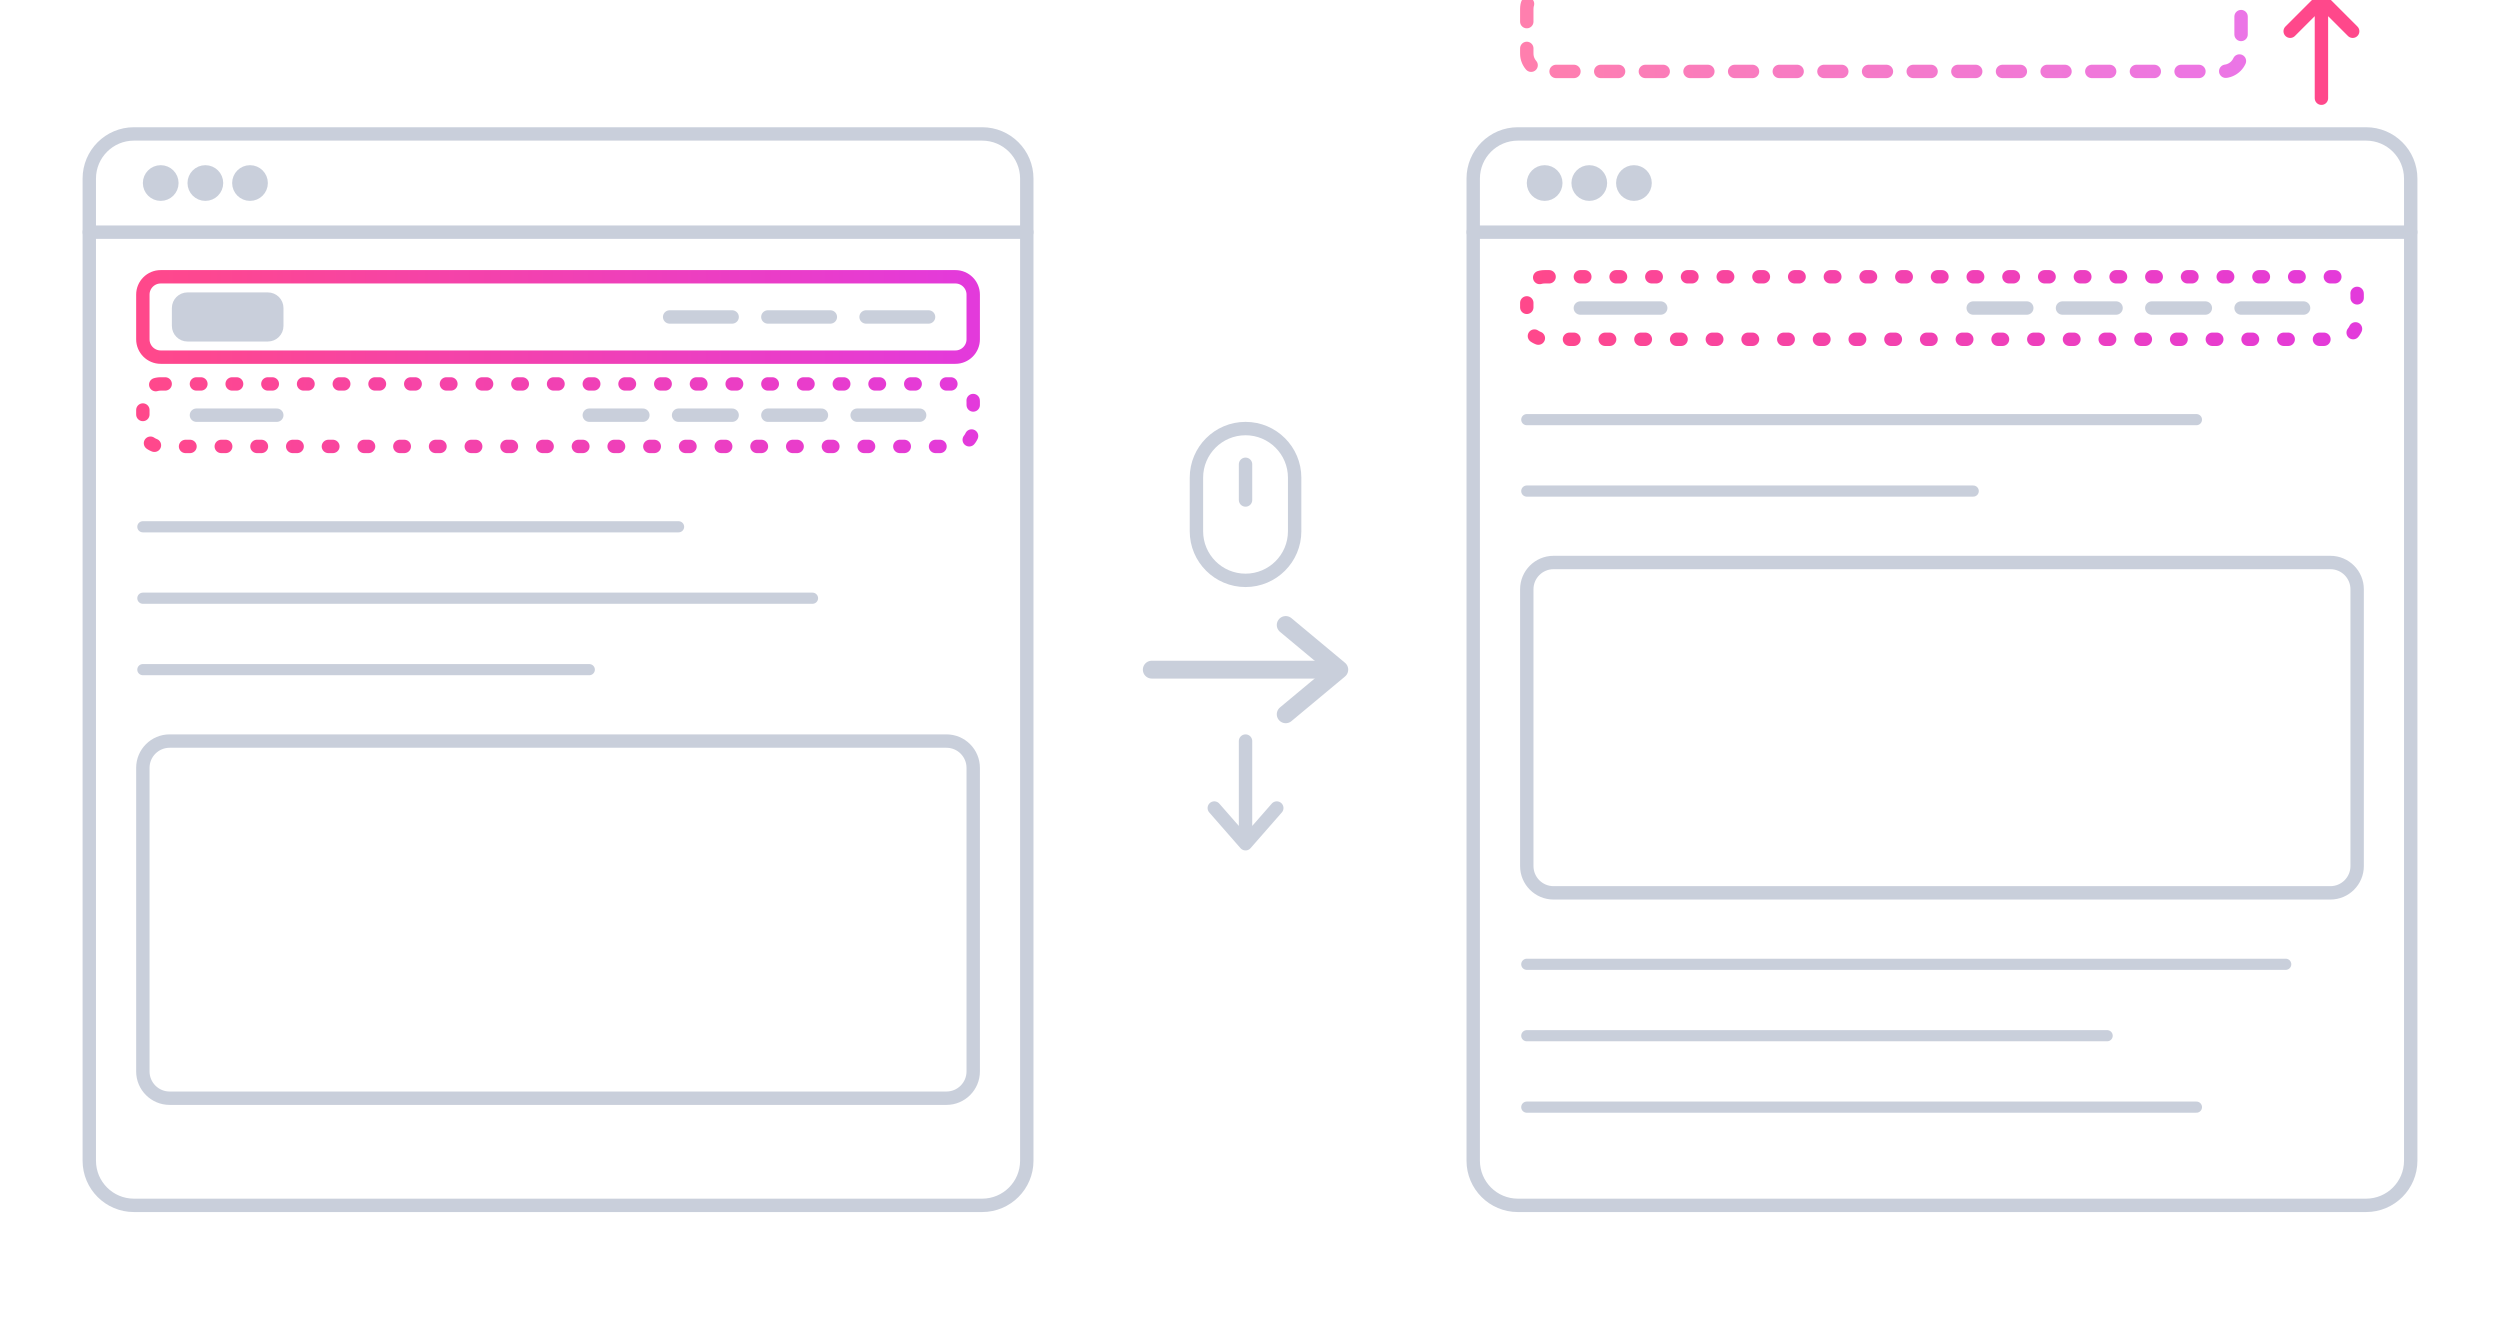
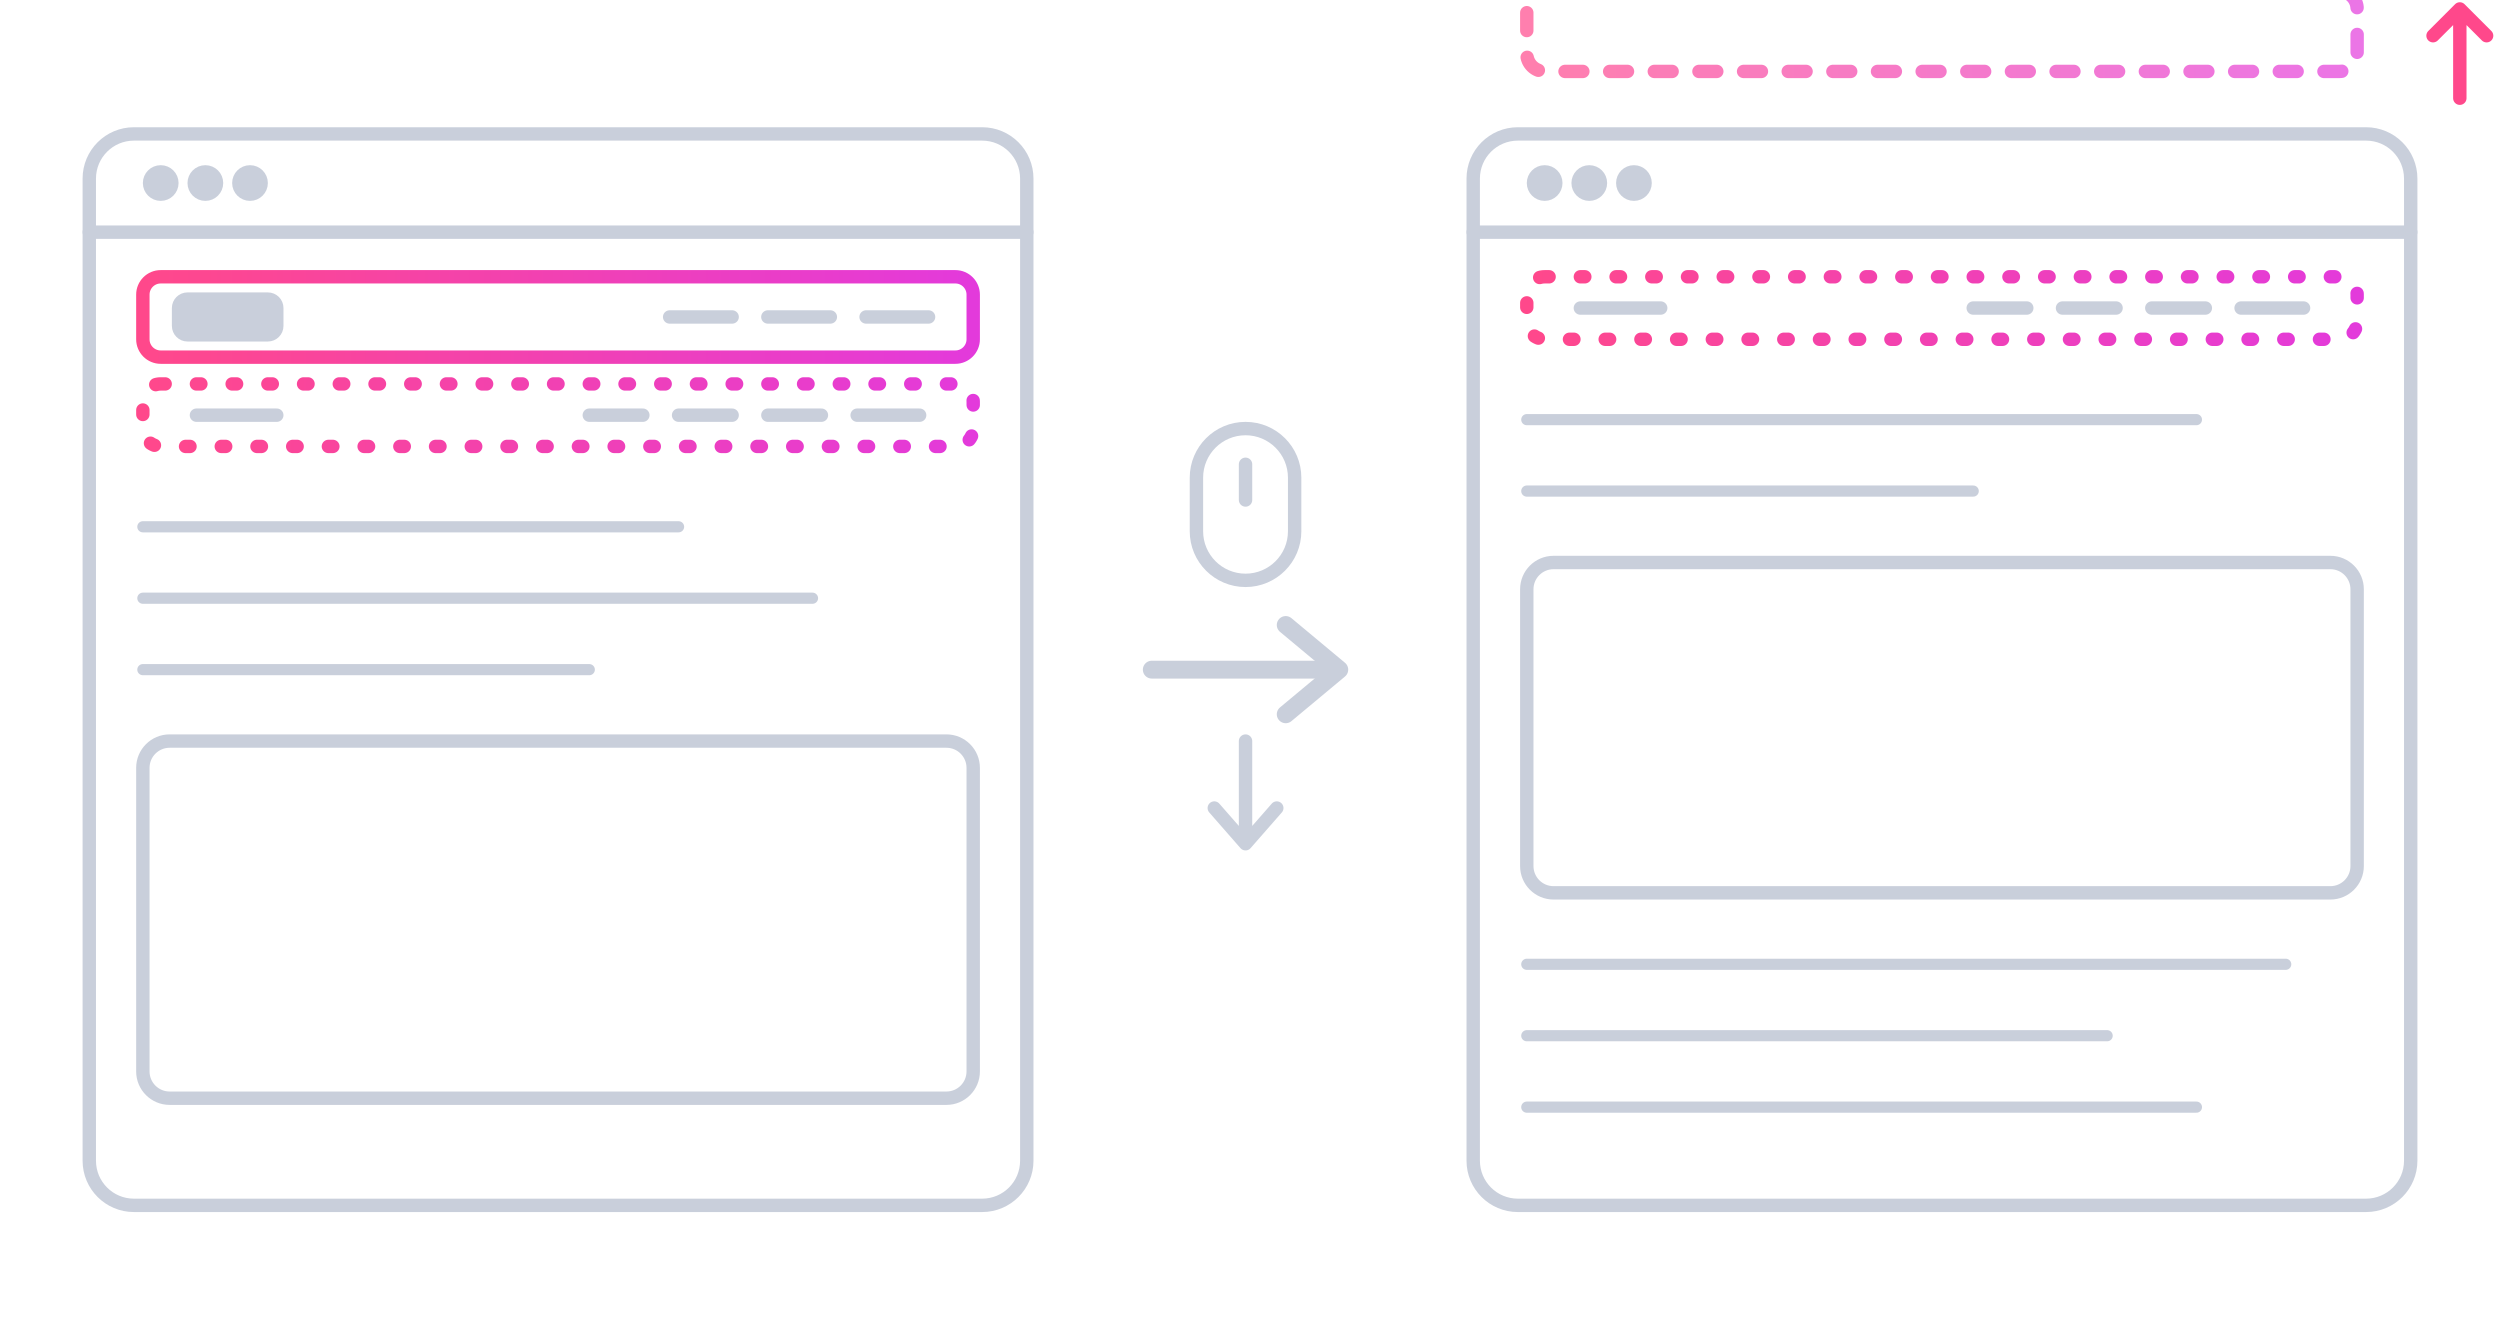
<svg xmlns="http://www.w3.org/2000/svg" viewBox="0 0 560 300" fill="none" stroke="#c9cfdb" stroke-width="3" stroke-linecap="round" stroke-linejoin="round" role="img">
  <defs>
    <linearGradient id="gd" x1="0" y1="0" x2="1" y2="0" gradientUnits="objectBoundingBox">
      <stop offset="0" stop-color="#ff488b" />
      <stop offset="1" stop-color="#e33adb" />
    </linearGradient>
  </defs>
  <g>
    <rect x="20" y="30" width="210" height="240" rx="10" />
    <path d="M20 52h210" />
    <circle cx="36" cy="41" r="2.5" fill="#c9cfdb" />
    <circle cx="46" cy="41" r="2.5" fill="#c9cfdb" />
    <circle cx="56" cy="41" r="2.5" fill="#c9cfdb" />
    <rect x="32" y="62" width="186" height="18" rx="4" stroke="url(#gd)" />
    <rect x="40" y="67" width="22" height="8" rx="2" fill="#c9cfdb" />
    <path d="M150 71h14M172 71h14M194 71h14" />
    <rect x="32" y="86" width="186" height="14" rx="4" stroke-dasharray="1 7" stroke="url(#gd)" />
    <path d="M44 93h18M132 93h12M152 93h12M172 93h12M192 93h14" />
    <path d="M32 118h120M32 134h150M32 150h100" stroke-width="2.5" />
    <rect x="32" y="166" width="186" height="80" rx="6" />
  </g>
  <g>
    <path d="M258 150h40" stroke-width="4" />
    <path d="M288 140l12 10-12 10" stroke-width="4" />
    <rect x="268" y="96" width="22" height="34" rx="11" />
    <path d="M279 104v8" />
    <path d="M279 166v22M272 181l7 8 7-8" />
  </g>
  <g>
    <rect x="330" y="30" width="210" height="240" rx="10" />
    <path d="M330 52h210" />
    <circle cx="346" cy="41" r="2.5" fill="#c9cfdb" />
    <circle cx="356" cy="41" r="2.5" fill="#c9cfdb" />
    <circle cx="366" cy="41" r="2.5" fill="#c9cfdb" />
    <g opacity=".7" stroke-dasharray="4 6" stroke="url(#gd)">
-       <rect x="342" y="-2" width="160" height="18" rx="4" />
+       <rect x="342" y="-2" width="186" height="18" rx="4" />
    </g>
-     <path d="M520 22V0M513 7l7-7 7 7" stroke="#ff488b" />
+     <path d="M551 22V2M545 8l6-6 6 6" stroke="#ff488b" />
    <rect x="342" y="62" width="186" height="14" rx="4" stroke-dasharray="1 7" stroke="url(#gd)" />
    <path d="M354 69h18M442 69h12M462 69h12M482 69h12M502 69h14" />
    <path d="M342 94h150M342 110h100" stroke-width="2.5" />
    <rect x="342" y="126" width="186" height="74" rx="6" />
    <path d="M342 216h170M342 232h130M342 248h150" stroke-width="2.5" />
  </g>
</svg>
